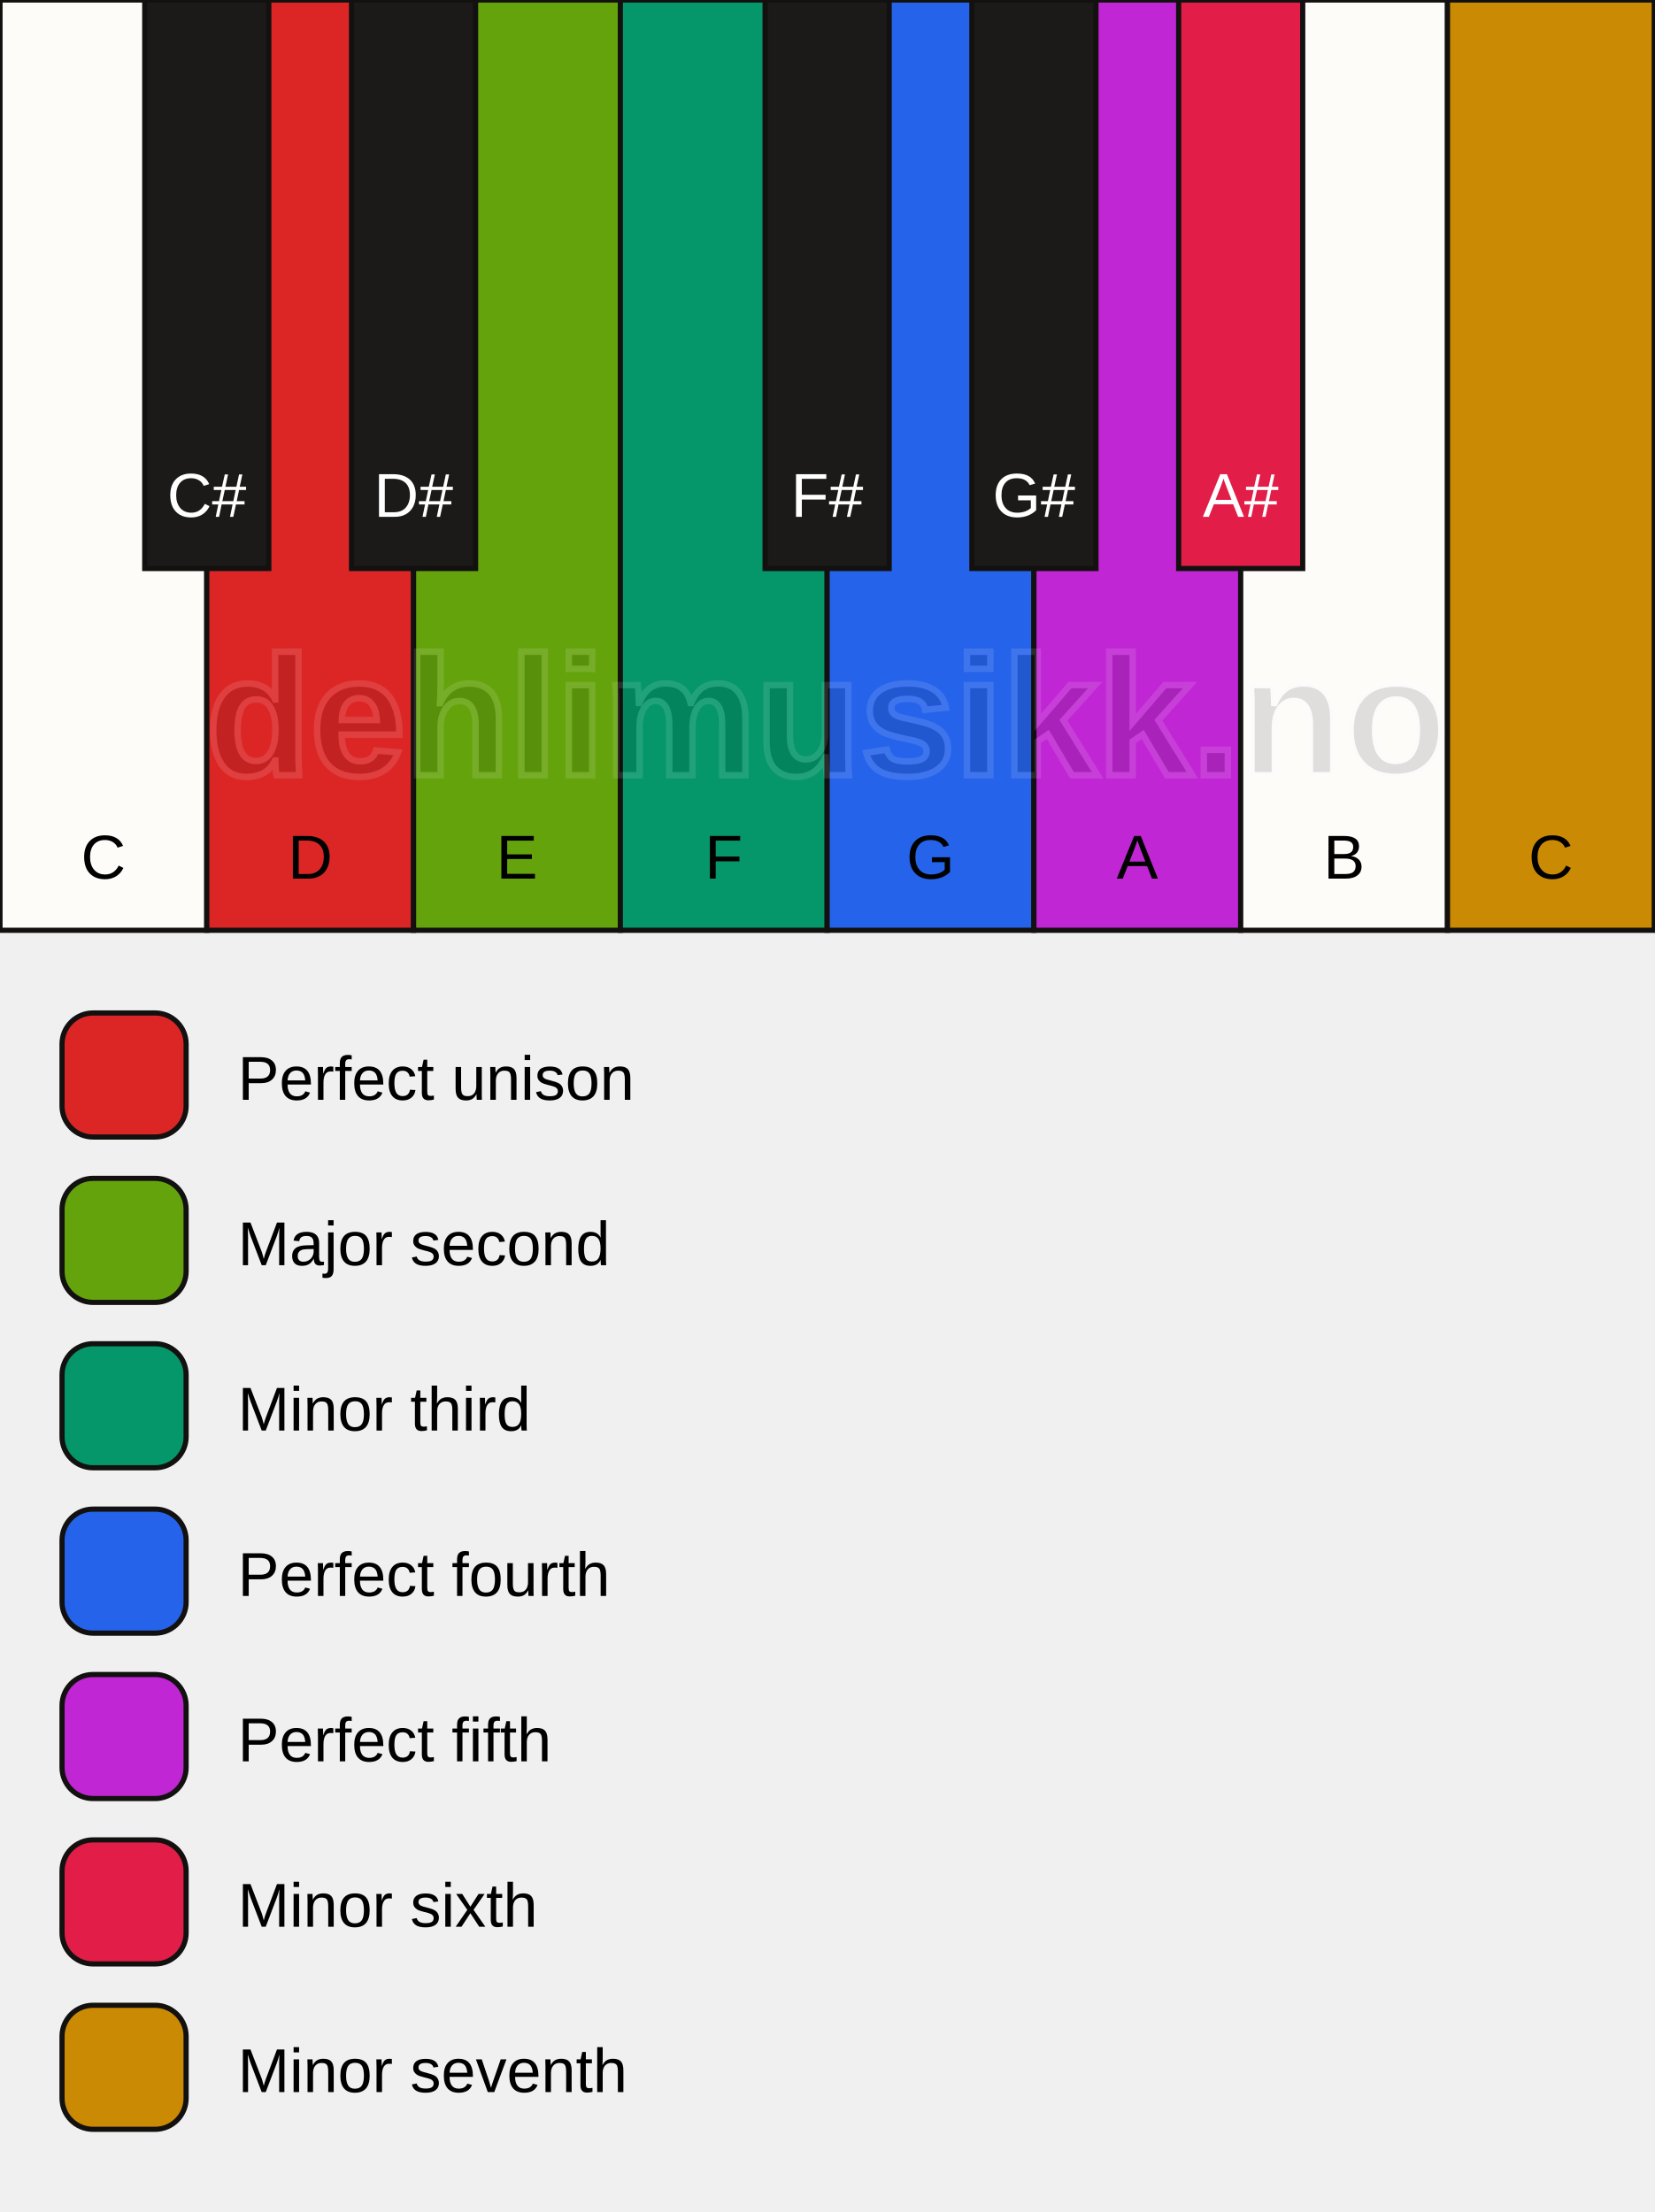
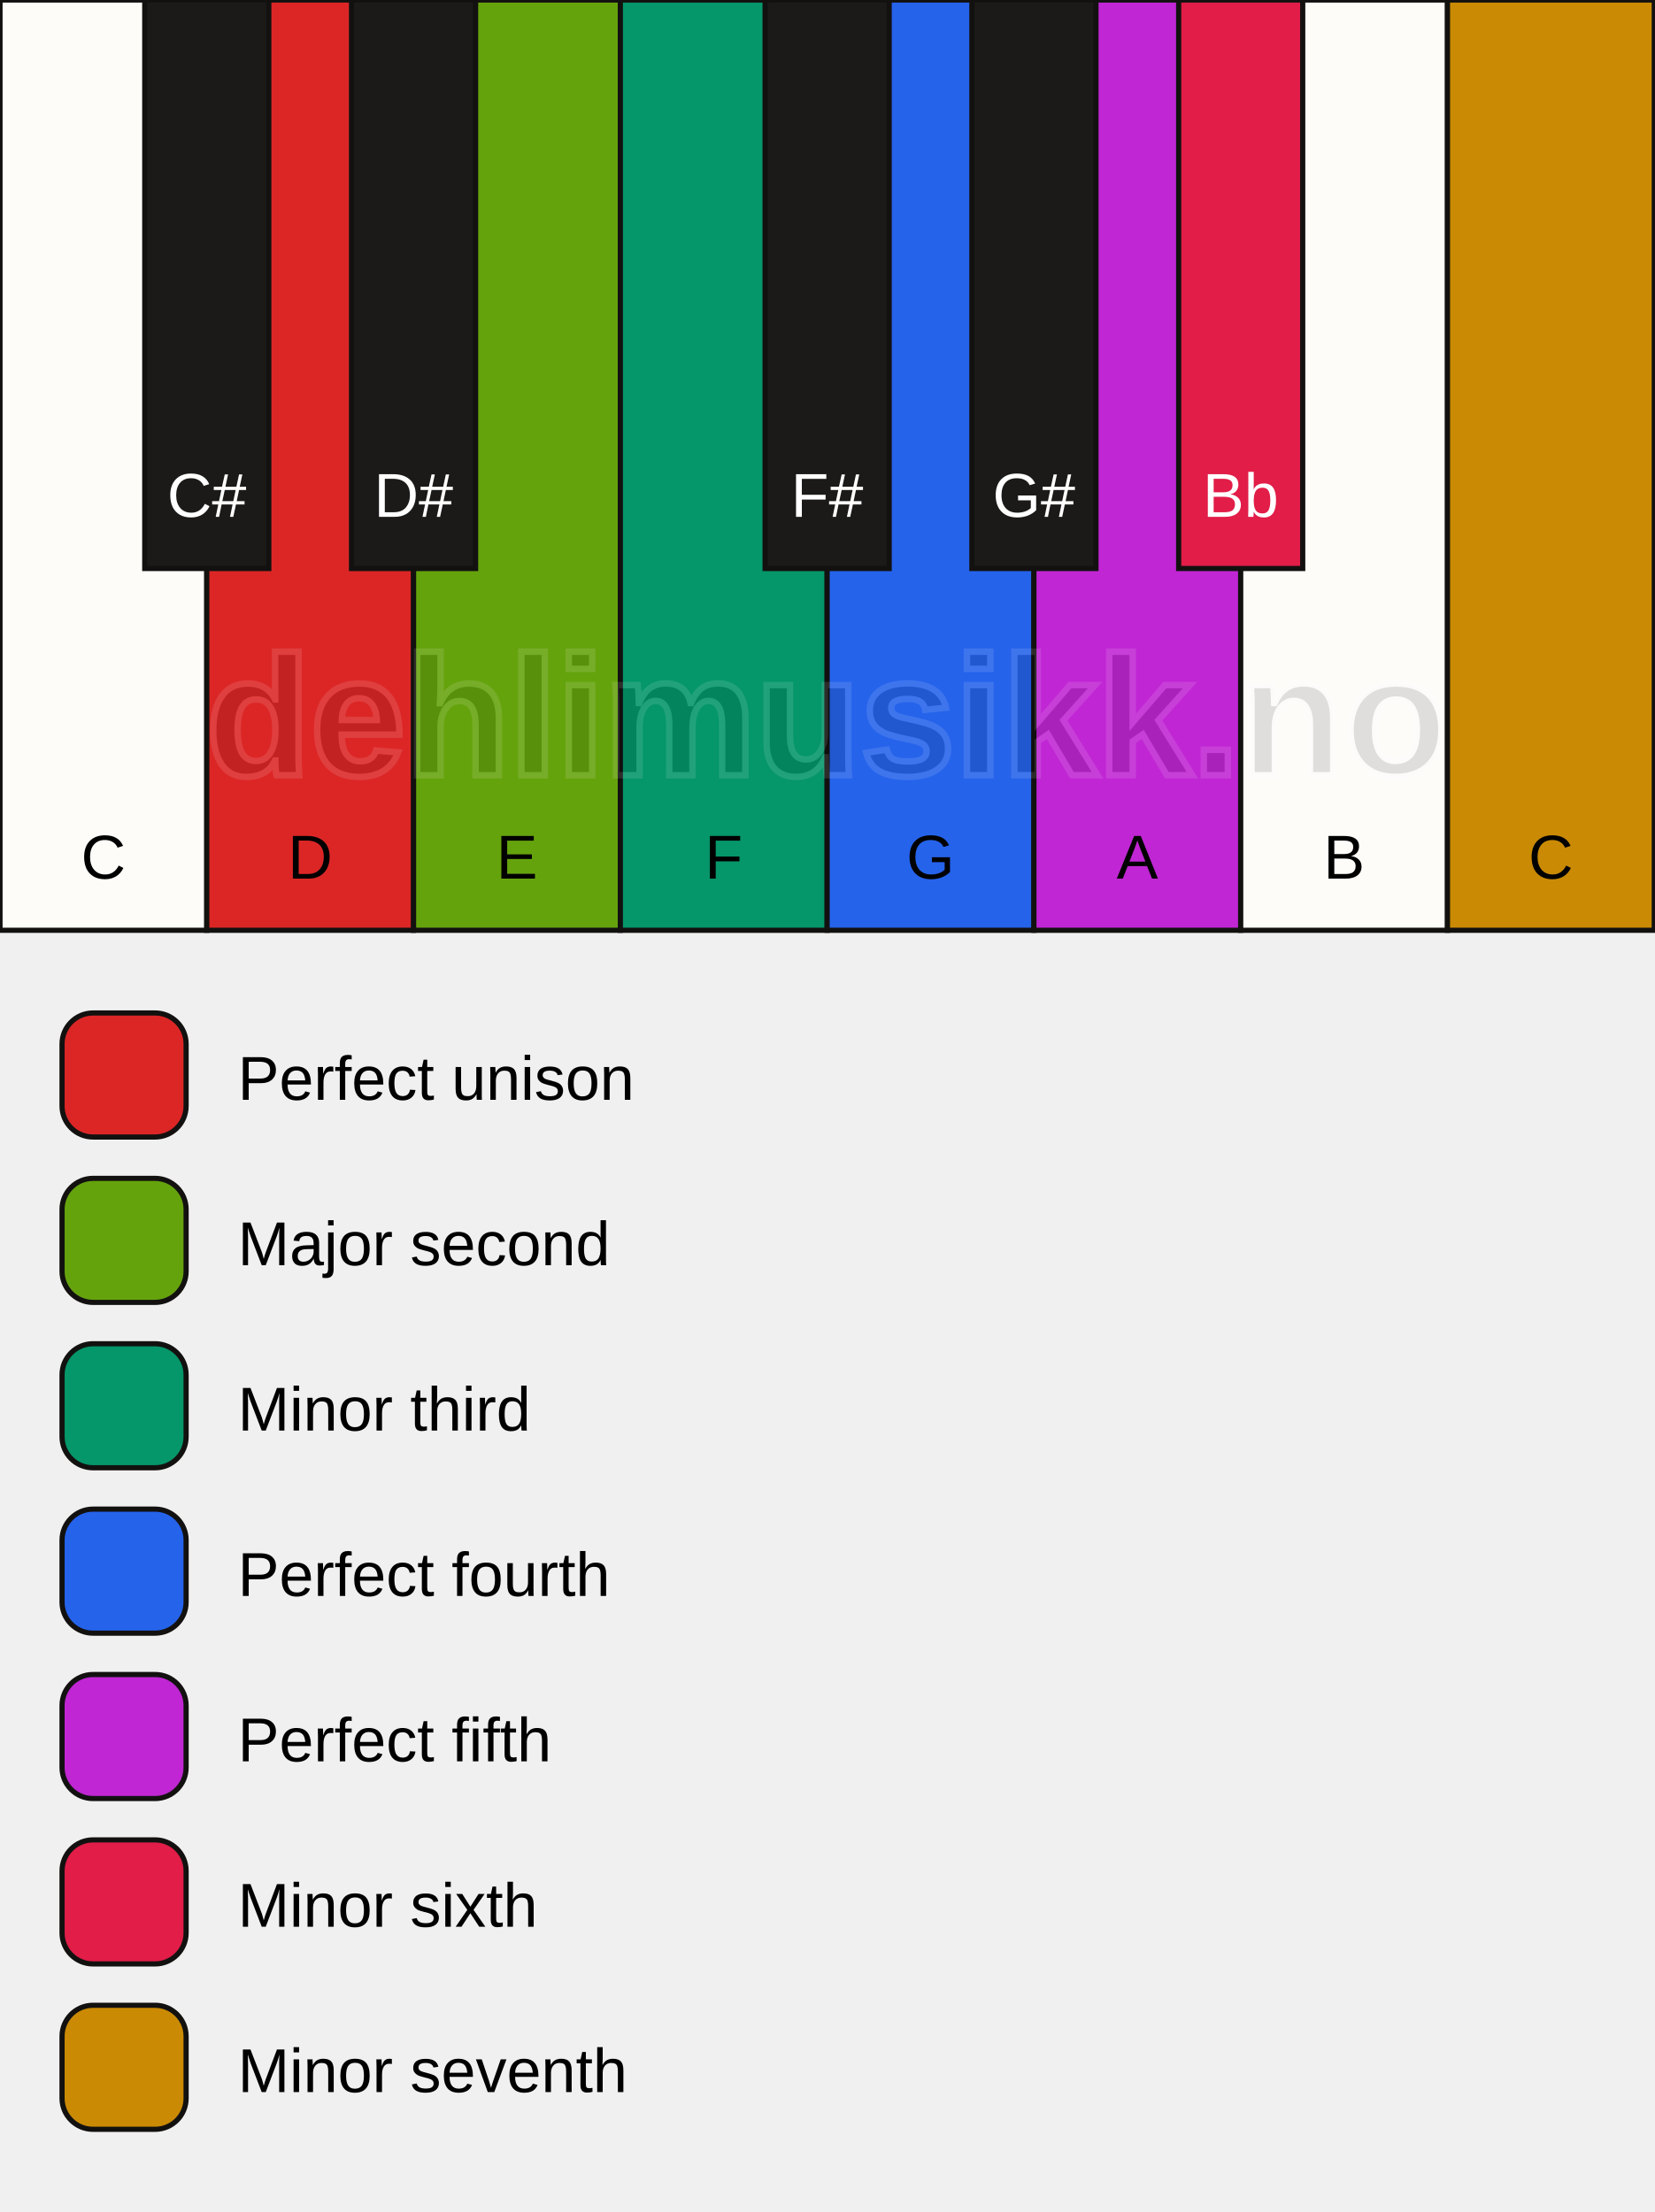
<svg xmlns="http://www.w3.org/2000/svg" width="320" height="428">
  <rect x="0" y="0" width="40" height="180" fill="#fdfcf9" stroke="#121110" />
  <text x="20" y="170" font-size="12" font-family="Arial, sans-serif" text-anchor="middle" fill="#000">
            C
          </text>
  <rect x="40" y="0" width="40" height="180" fill="#dc2626" stroke="#121110" />
  <text x="60" y="170" font-size="12" font-family="Arial, sans-serif" text-anchor="middle" fill="#000">
            D
          </text>
  <rect x="80" y="0" width="40" height="180" fill="#65a30d" stroke="#121110" />
  <text x="100" y="170" font-size="12" font-family="Arial, sans-serif" text-anchor="middle" fill="#000">
            E
          </text>
  <rect x="120" y="0" width="40" height="180" fill="#059669" stroke="#121110" />
  <text x="140" y="170" font-size="12" font-family="Arial, sans-serif" text-anchor="middle" fill="#000">
            F
          </text>
  <rect x="160" y="0" width="40" height="180" fill="#2563eb" stroke="#121110" />
  <text x="180" y="170" font-size="12" font-family="Arial, sans-serif" text-anchor="middle" fill="#000">
            G
          </text>
  <rect x="200" y="0" width="40" height="180" fill="#c026d3" stroke="#121110" />
  <text x="220" y="170" font-size="12" font-family="Arial, sans-serif" text-anchor="middle" fill="#000">
            A
          </text>
  <rect x="240" y="0" width="40" height="180" fill="#fdfcf9" stroke="#121110" />
  <text x="260" y="170" font-size="12" font-family="Arial, sans-serif" text-anchor="middle" fill="#000">
            B
          </text>
  <rect x="280" y="0" width="40" height="180" fill="#ca8a04" stroke="#121110" />
  <text x="300" y="170" font-size="12" font-family="Arial, sans-serif" text-anchor="middle" fill="#000">
            C
          </text>
  <rect x="28" y="0" width="24" height="110" fill="#1b1a19" stroke="#121110" />
  <text x="40" y="100" font-size="12" font-family="Arial, sans-serif" text-anchor="middle" fill="#fff">
            C#
          </text>
  <rect x="68" y="0" width="24" height="110" fill="#1b1a19" stroke="#121110" />
  <text x="80" y="100" font-size="12" font-family="Arial, sans-serif" text-anchor="middle" fill="#fff">
            D#
          </text>
  <rect x="148" y="0" width="24" height="110" fill="#1b1a19" stroke="#121110" />
  <text x="160" y="100" font-size="12" font-family="Arial, sans-serif" text-anchor="middle" fill="#fff">
            F#
          </text>
  <rect x="188" y="0" width="24" height="110" fill="#1b1a19" stroke="#121110" />
  <text x="200" y="100" font-size="12" font-family="Arial, sans-serif" text-anchor="middle" fill="#fff">
            G#
          </text>
  <rect x="228" y="0" width="24" height="110" fill="#e11d48" stroke="#121110" />
  <text x="240" y="100" font-size="12" font-family="Arial, sans-serif" text-anchor="middle" fill="#fff">
-             A#
+             Bb
          </text>
  <text x="160" y="150" font-size="33" font-family="Arial, sans-serif" font-weight="bold" text-anchor="middle" fill="#000" opacity="0.12" stroke="#fff" stroke-width="1.25" stroke-opacity="0.95">
        dehlimusikk.no
      </text>
  <rect x="12" y="196" width="24" height="24" fill="#dc2626" stroke="#121110" rx="6" />
  <text x="46" y="212.8" font-size="12" font-family="Arial, sans-serif" text-anchor="start" fill="#000">Perfect unison</text>
  <rect x="12" y="228" width="24" height="24" fill="#65a30d" stroke="#121110" rx="6" />
  <text x="46" y="244.8" font-size="12" font-family="Arial, sans-serif" text-anchor="start" fill="#000">Major second</text>
  <rect x="12" y="260" width="24" height="24" fill="#059669" stroke="#121110" rx="6" />
  <text x="46" y="276.8" font-size="12" font-family="Arial, sans-serif" text-anchor="start" fill="#000">Minor third</text>
  <rect x="12" y="292" width="24" height="24" fill="#2563eb" stroke="#121110" rx="6" />
  <text x="46" y="308.8" font-size="12" font-family="Arial, sans-serif" text-anchor="start" fill="#000">Perfect fourth</text>
  <rect x="12" y="324" width="24" height="24" fill="#c026d3" stroke="#121110" rx="6" />
  <text x="46" y="340.8" font-size="12" font-family="Arial, sans-serif" text-anchor="start" fill="#000">Perfect fifth</text>
  <rect x="12" y="356" width="24" height="24" fill="#e11d48" stroke="#121110" rx="6" />
  <text x="46" y="372.8" font-size="12" font-family="Arial, sans-serif" text-anchor="start" fill="#000">Minor sixth</text>
  <rect x="12" y="388" width="24" height="24" fill="#ca8a04" stroke="#121110" rx="6" />
  <text x="46" y="404.8" font-size="12" font-family="Arial, sans-serif" text-anchor="start" fill="#000">Minor seventh</text>
</svg>
